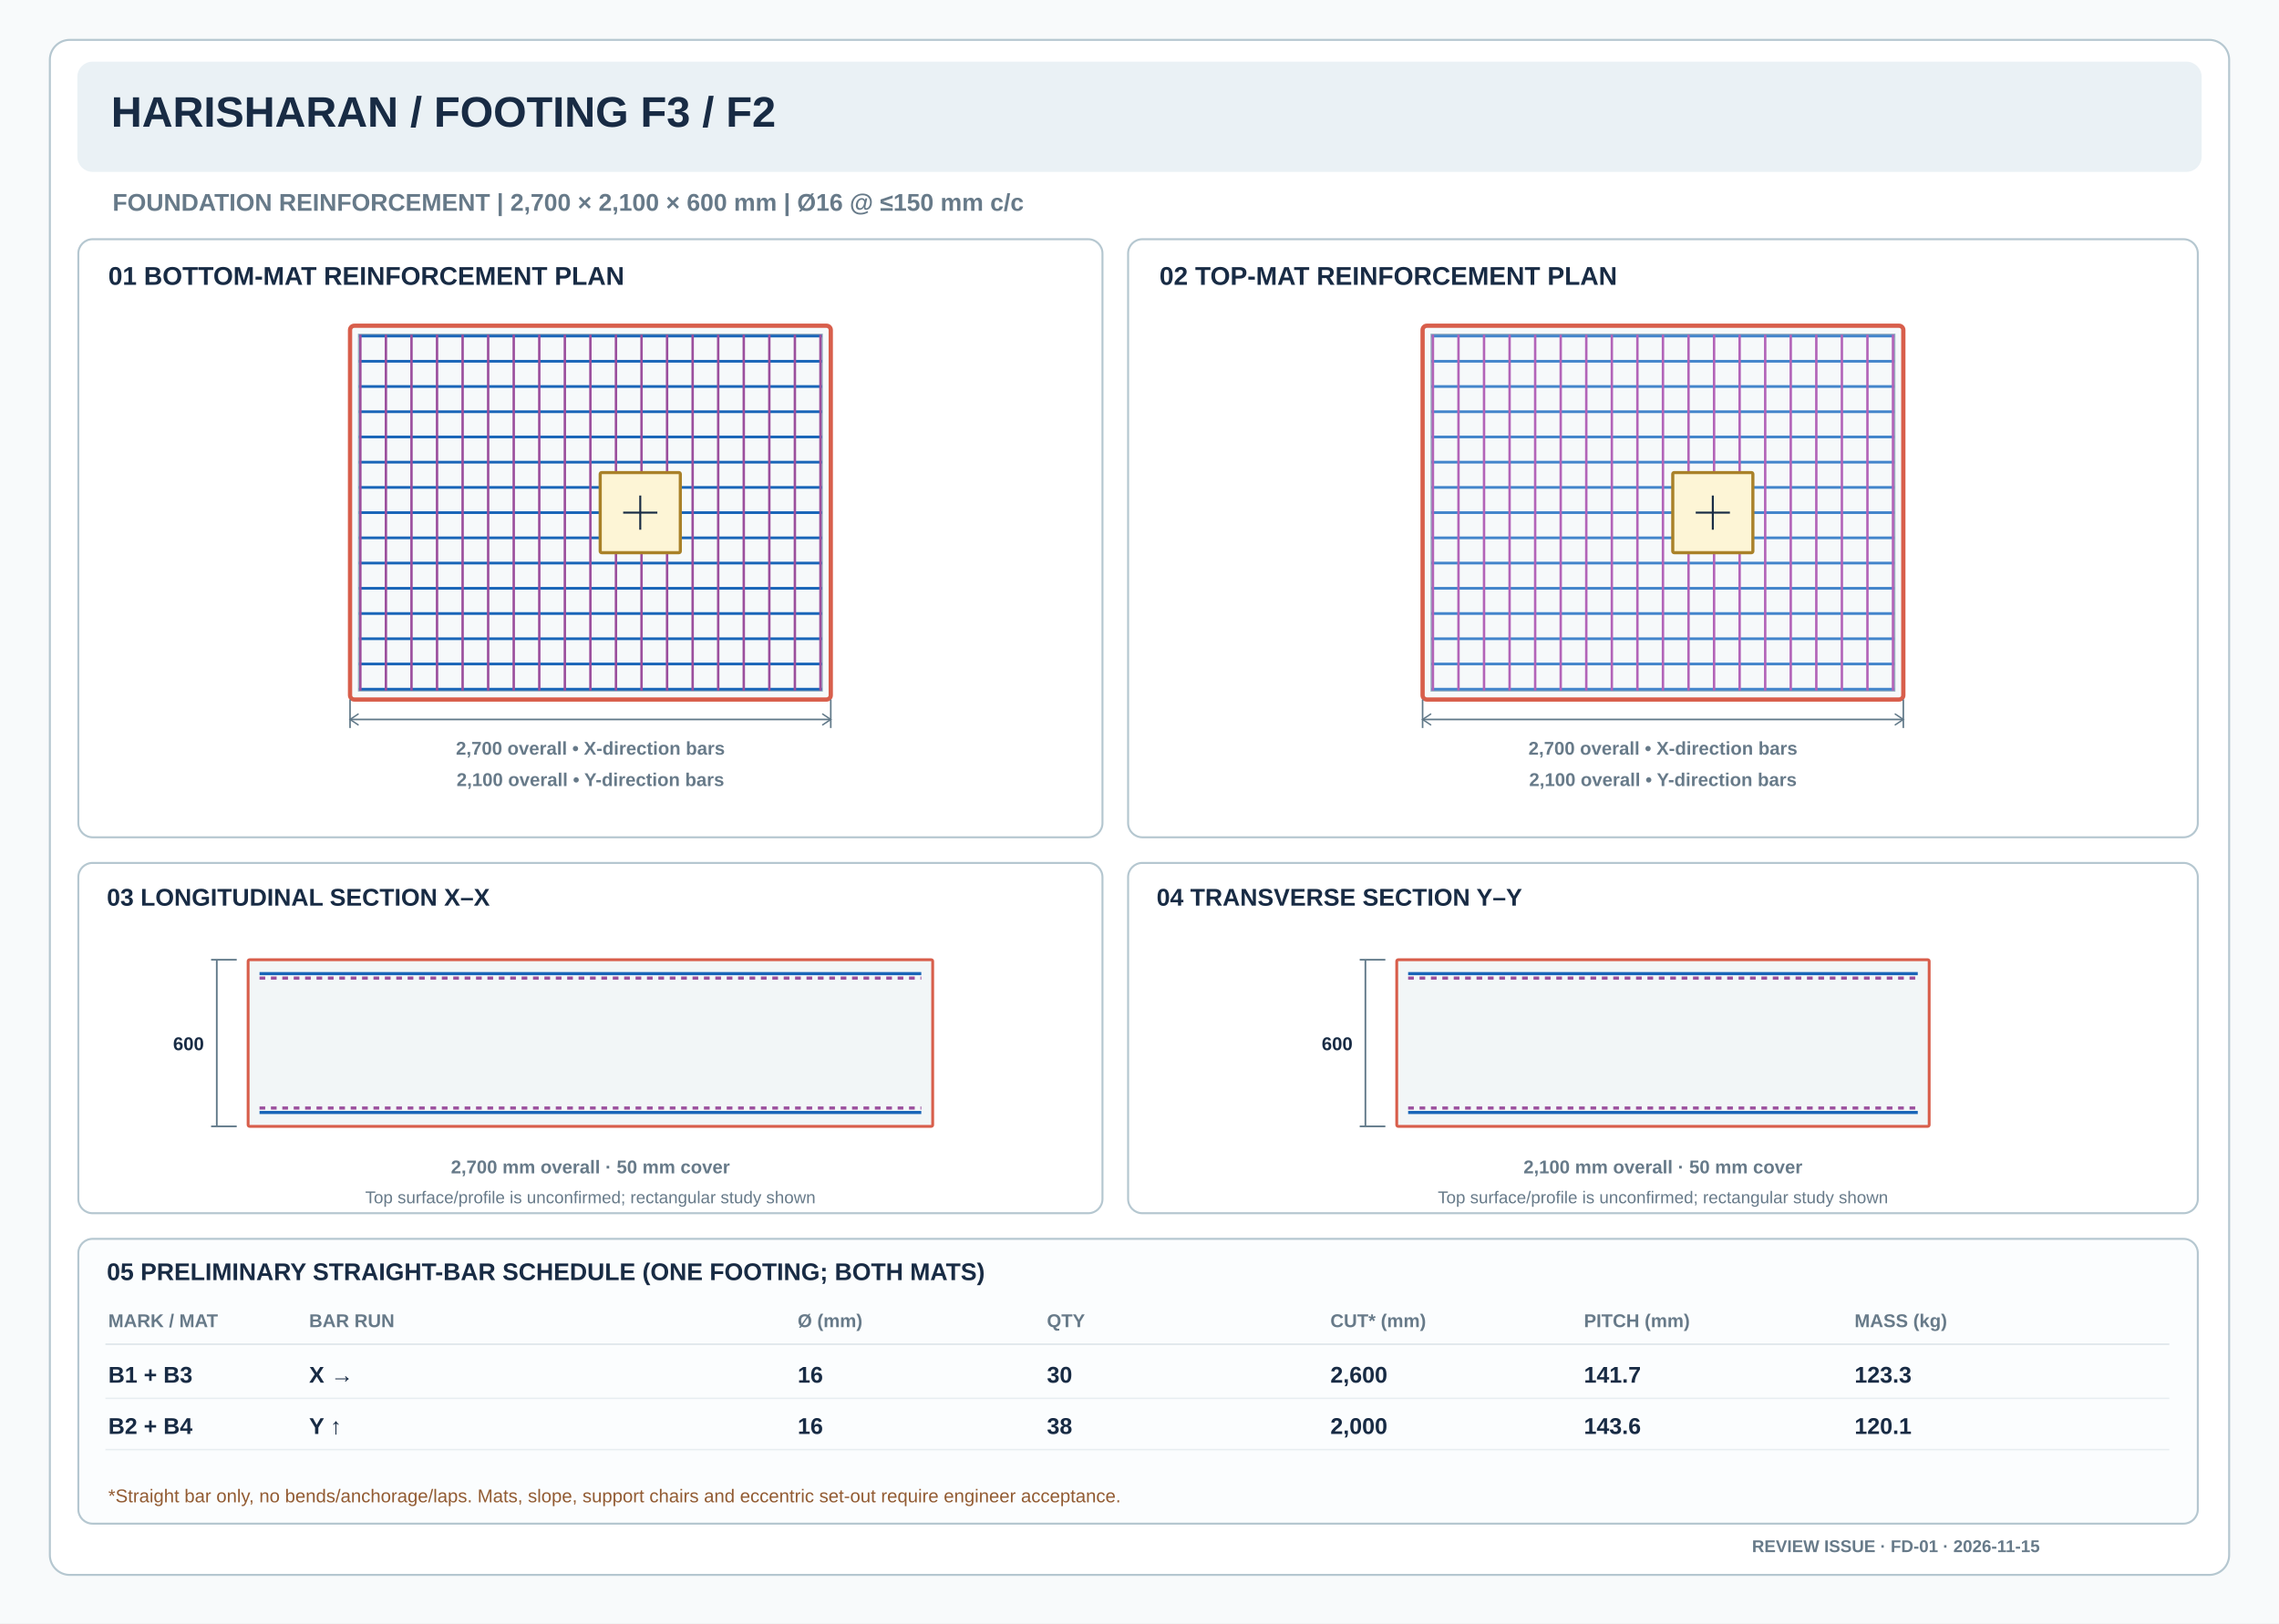
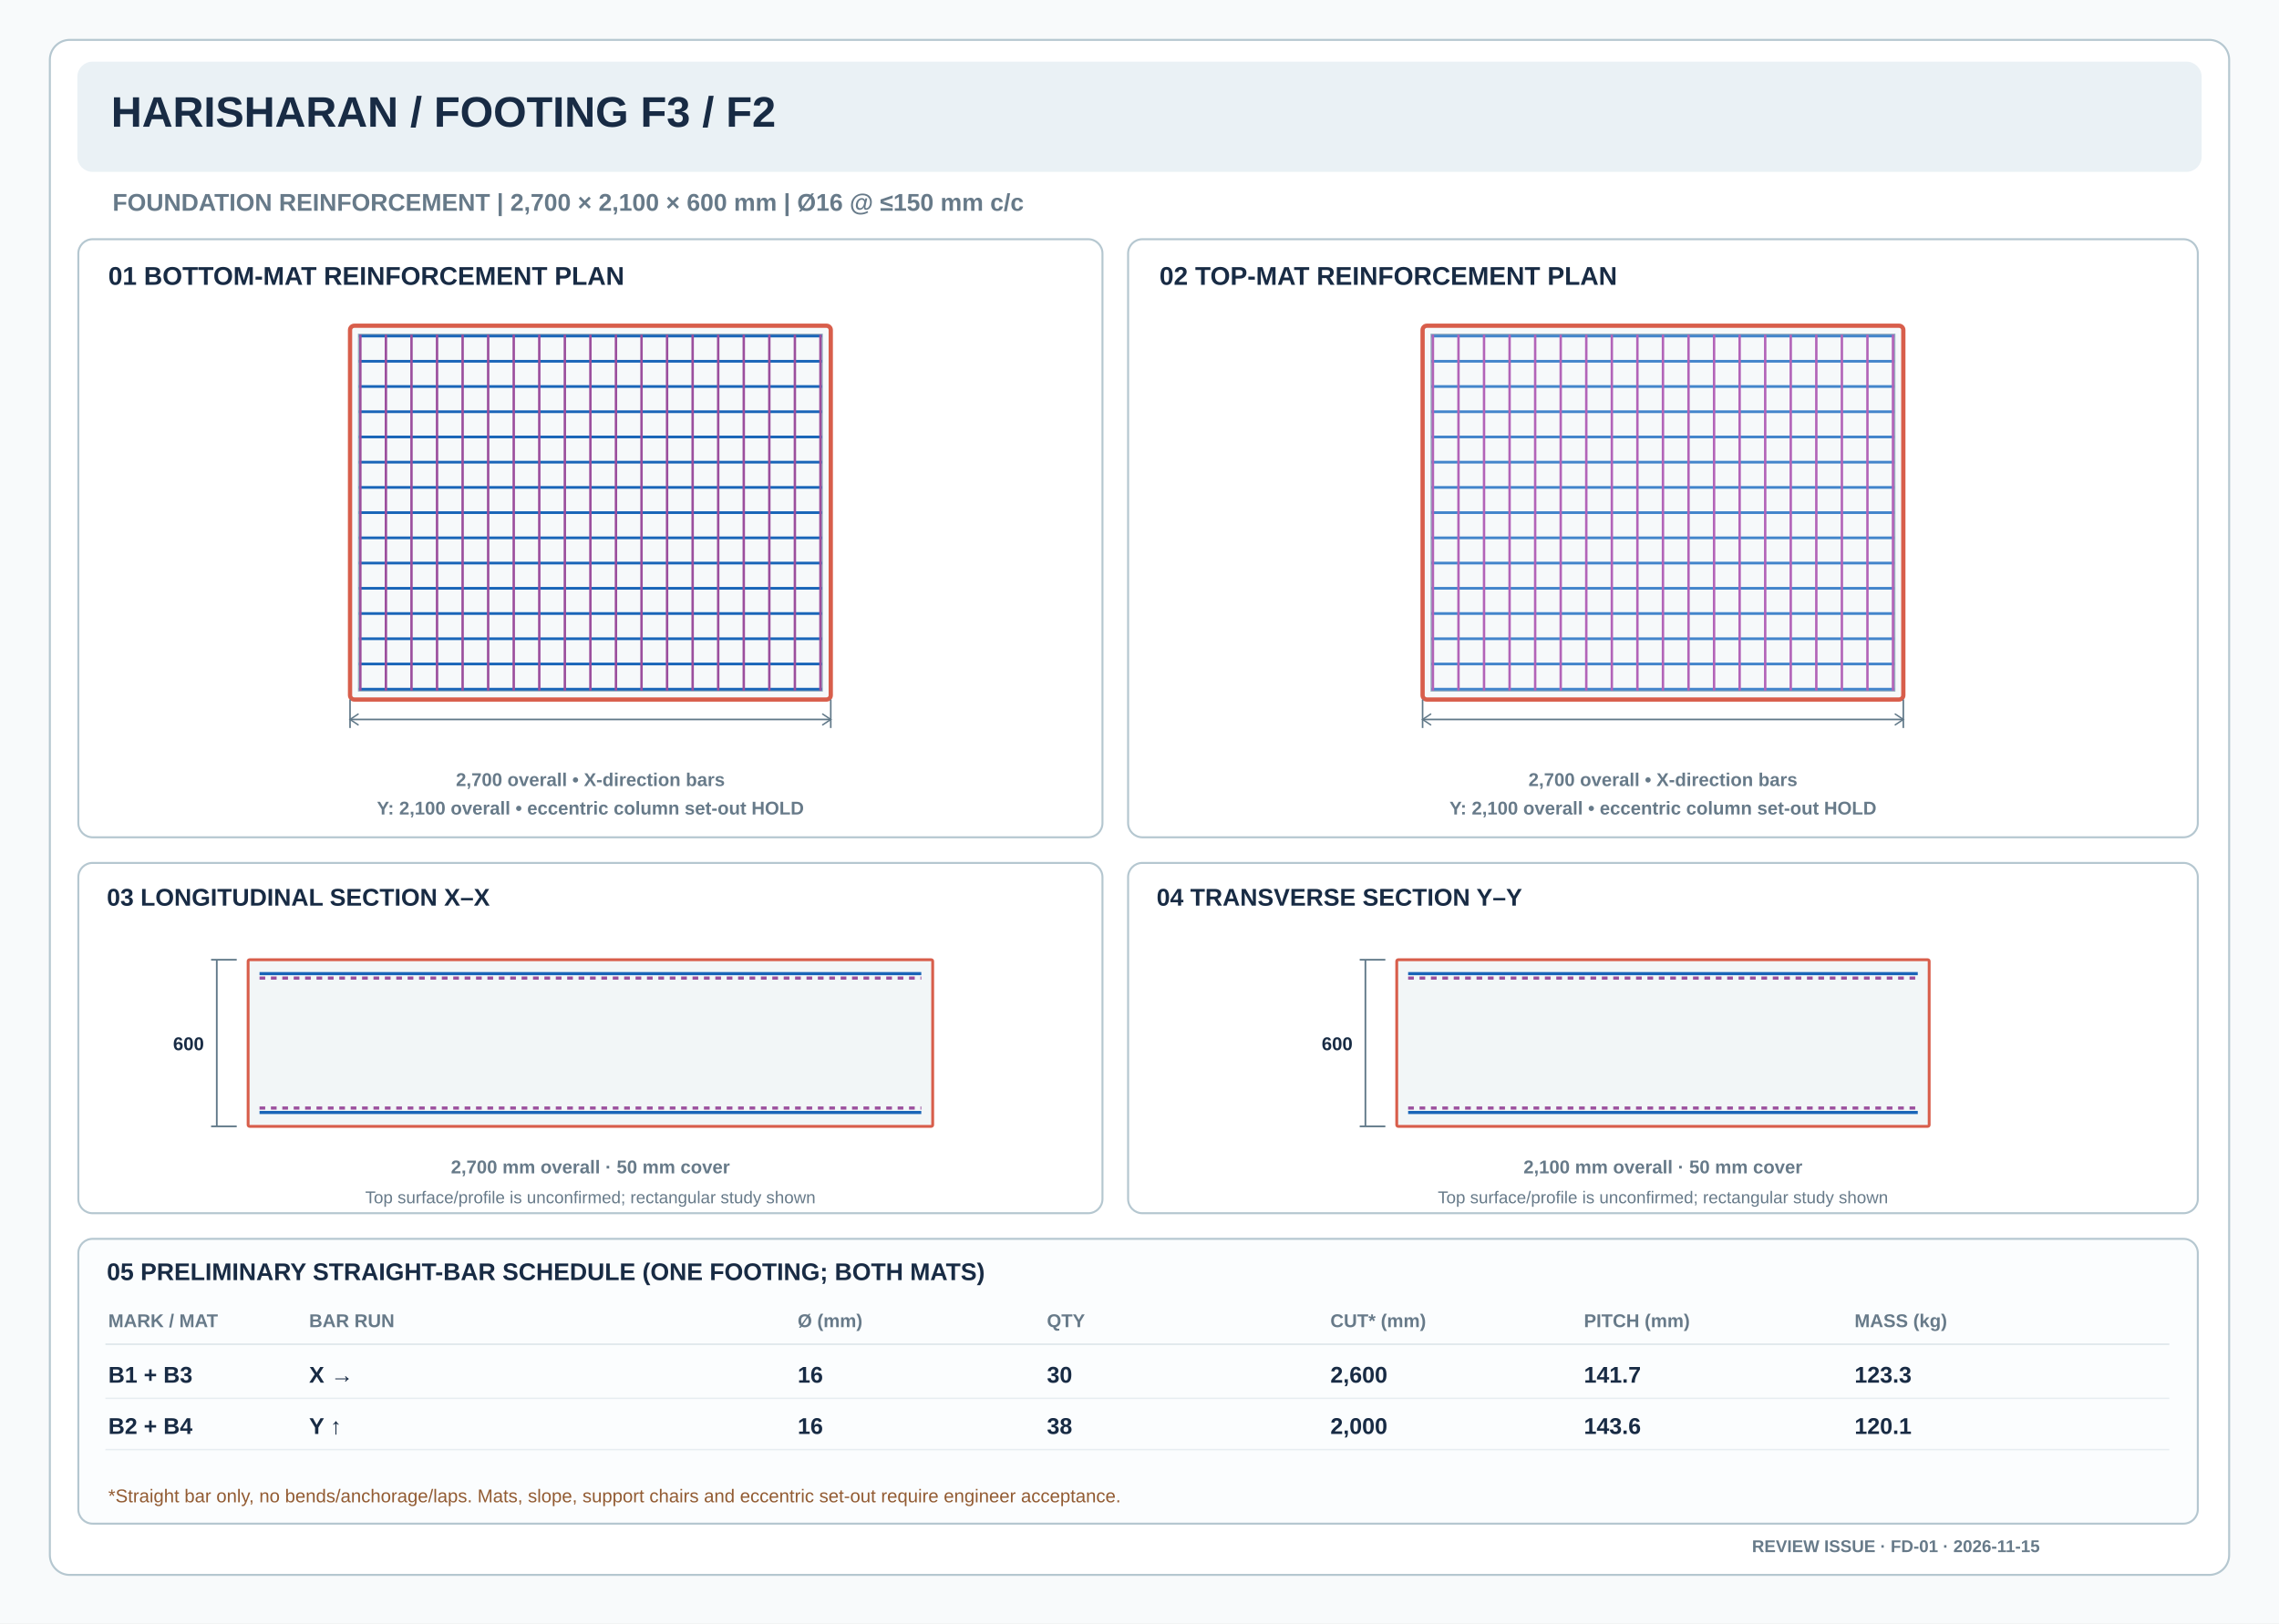
<svg xmlns="http://www.w3.org/2000/svg" width="1600" height="1140" viewBox="0 0 1600 1140" role="img">
  <rect width="1600" height="1140" fill="#f8fafb" />
  <rect x="35" y="28" width="1530" height="1078" rx="14" fill="white" stroke="#b5c7d0" stroke-width="1.4" />
  <rect x="55" y="44" width="1490" height="76" rx="10" fill="#eaf1f5" stroke="#eaf1f5" stroke-width="1.4" />
  <text x="78" y="89" font-family="Arial,Helvetica,sans-serif" font-size="30" font-weight="700" fill="#182b44" text-anchor="start">HARISHARAN  /  FOOTING F3  /  F2</text>
  <text x="79" y="148" font-family="Arial,Helvetica,sans-serif" font-size="17" font-weight="600" fill="#677a89" text-anchor="start">FOUNDATION REINFORCEMENT   |   2,700 × 2,100 × 600 mm   |   Ø16 @ ≤150 mm c/c</text>
  <rect x="55" y="168" width="719" height="420" rx="10" fill="white" stroke="#b5c7d0" stroke-width="1.4" />
  <rect x="792" y="168" width="751" height="420" rx="10" fill="white" stroke="#b5c7d0" stroke-width="1.4" />
  <text x="76" y="200" font-family="Arial,Helvetica,sans-serif" font-size="18" font-weight="700" fill="#182b44" text-anchor="start">01  BOTTOM-MAT REINFORCEMENT PLAN</text>
  <text x="814" y="200" font-family="Arial,Helvetica,sans-serif" font-size="18" font-weight="700" fill="#182b44" text-anchor="start">02  TOP-MAT REINFORCEMENT PLAN</text>
  <rect x="245.75" y="228.75" width="337.5" height="262.5" rx="3" fill="#f6f9fa" stroke="#d85e4b" stroke-width="3" />
  <rect x="252.0" y="235.0" width="325.0" height="250.0" rx="0" fill="none" stroke="#9ab1c0" stroke-width="1.4" />
  <line x1="252.0" y1="236.0" x2="577.0" y2="236.0" stroke="#1965b8" stroke-width="1.9" />
  <line x1="252.0" y1="253.71" x2="577.0" y2="253.71" stroke="#1965b8" stroke-width="1.9" />
  <line x1="252.0" y1="271.43" x2="577.0" y2="271.43" stroke="#1965b8" stroke-width="1.9" />
  <line x1="252.0" y1="289.14" x2="577.0" y2="289.14" stroke="#1965b8" stroke-width="1.9" />
  <line x1="252.0" y1="306.86" x2="577.0" y2="306.86" stroke="#1965b8" stroke-width="1.9" />
  <line x1="252.0" y1="324.57" x2="577.0" y2="324.57" stroke="#1965b8" stroke-width="1.9" />
  <line x1="252.0" y1="342.29" x2="577.0" y2="342.29" stroke="#1965b8" stroke-width="1.9" />
  <line x1="252.0" y1="360.0" x2="577.0" y2="360.0" stroke="#1965b8" stroke-width="1.9" />
  <line x1="252.0" y1="377.71" x2="577.0" y2="377.71" stroke="#1965b8" stroke-width="1.9" />
  <line x1="252.0" y1="395.43" x2="577.0" y2="395.43" stroke="#1965b8" stroke-width="1.9" />
  <line x1="252.0" y1="413.14" x2="577.0" y2="413.14" stroke="#1965b8" stroke-width="1.9" />
  <line x1="252.0" y1="430.86" x2="577.0" y2="430.86" stroke="#1965b8" stroke-width="1.9" />
  <line x1="252.0" y1="448.57" x2="577.0" y2="448.57" stroke="#1965b8" stroke-width="1.9" />
  <line x1="252.0" y1="466.29" x2="577.0" y2="466.29" stroke="#1965b8" stroke-width="1.9" />
  <line x1="252.0" y1="484.0" x2="577.0" y2="484.0" stroke="#1965b8" stroke-width="1.9" />
  <line x1="253.0" y1="235.0" x2="253.0" y2="485.0" stroke="#9b4f9d" stroke-width="1.7" />
  <line x1="270.94" y1="235.0" x2="270.94" y2="485.0" stroke="#9b4f9d" stroke-width="1.7" />
  <line x1="288.89" y1="235.0" x2="288.89" y2="485.0" stroke="#9b4f9d" stroke-width="1.7" />
  <line x1="306.83" y1="235.0" x2="306.83" y2="485.0" stroke="#9b4f9d" stroke-width="1.7" />
  <line x1="324.78" y1="235.0" x2="324.78" y2="485.0" stroke="#9b4f9d" stroke-width="1.7" />
  <line x1="342.72" y1="235.0" x2="342.72" y2="485.0" stroke="#9b4f9d" stroke-width="1.7" />
  <line x1="360.67" y1="235.0" x2="360.67" y2="485.0" stroke="#9b4f9d" stroke-width="1.7" />
  <line x1="378.61" y1="235.0" x2="378.61" y2="485.0" stroke="#9b4f9d" stroke-width="1.7" />
  <line x1="396.56" y1="235.0" x2="396.56" y2="485.0" stroke="#9b4f9d" stroke-width="1.7" />
  <line x1="414.5" y1="235.0" x2="414.5" y2="485.0" stroke="#9b4f9d" stroke-width="1.7" />
  <line x1="432.44" y1="235.0" x2="432.44" y2="485.0" stroke="#9b4f9d" stroke-width="1.7" />
  <line x1="450.39" y1="235.0" x2="450.39" y2="485.0" stroke="#9b4f9d" stroke-width="1.7" />
  <line x1="468.33" y1="235.0" x2="468.33" y2="485.0" stroke="#9b4f9d" stroke-width="1.7" />
  <line x1="486.28" y1="235.0" x2="486.28" y2="485.0" stroke="#9b4f9d" stroke-width="1.7" />
  <line x1="504.22" y1="235.0" x2="504.22" y2="485.0" stroke="#9b4f9d" stroke-width="1.7" />
  <line x1="522.17" y1="235.0" x2="522.17" y2="485.0" stroke="#9b4f9d" stroke-width="1.7" />
  <line x1="540.11" y1="235.0" x2="540.11" y2="485.0" stroke="#9b4f9d" stroke-width="1.7" />
  <line x1="558.06" y1="235.0" x2="558.06" y2="485.0" stroke="#9b4f9d" stroke-width="1.7" />
  <line x1="576.0" y1="235.0" x2="576.0" y2="485.0" stroke="#9b4f9d" stroke-width="1.7" />
-   <rect x="421.38" y="331.88" width="56.25" height="56.25" rx="1" fill="#fdf5d6" stroke="#a98129" stroke-width="2.2" />
-   <line x1="437.5" y1="360" x2="461.5" y2="360" stroke="#182b44" stroke-width="1.4" />
-   <line x1="449.5" y1="348" x2="449.5" y2="372" stroke="#182b44" stroke-width="1.4" />
  <line x1="245.75" y1="491.25" x2="245.75" y2="511.25" stroke="#607888" stroke-width="1.1" />
  <line x1="583.25" y1="491.25" x2="583.25" y2="511.25" stroke="#607888" stroke-width="1.1" />
  <line x1="245.75" y1="505.25" x2="583.25" y2="505.25" stroke="#607888" stroke-width="1.15" />
  <path d="M251.75 501.25 L245.75 505.25 L251.75 509.25 M577.25 501.25 L583.25 505.25 L577.25 509.25" stroke="#607888" fill="none" />
-   <text x="414.5" y="530" font-family="Arial,Helvetica,sans-serif" font-size="13" font-weight="600" fill="#677a89" text-anchor="middle">2,700 overall  •  X-direction bars</text>
-   <text x="414.5" y="552" font-family="Arial,Helvetica,sans-serif" font-size="13" font-weight="600" fill="#677a89" text-anchor="middle">2,100 overall  •  Y-direction bars</text>
+   <text x="414.5" y="552" font-family="Arial,Helvetica,sans-serif" font-size="13" font-weight="600" fill="#677a89" text-anchor="middle">2,700 overall  •  X-direction bars</text>
+   <text x="414.5" y="572" font-family="Arial,Helvetica,sans-serif" font-size="13" font-weight="600" fill="#677a89" text-anchor="middle">Y: 2,100 overall  •  eccentric column set-out HOLD</text>
  <rect x="998.75" y="228.75" width="337.5" height="262.5" rx="3" fill="#f6f9fa" stroke="#d85e4b" stroke-width="3" />
  <rect x="1005.0" y="235.0" width="325.0" height="250.0" rx="0" fill="none" stroke="#9ab1c0" stroke-width="1.4" />
  <line x1="1005.0" y1="236.0" x2="1330.0" y2="236.0" stroke="#4385cb" stroke-width="1.9" />
  <line x1="1005.0" y1="253.71" x2="1330.0" y2="253.71" stroke="#4385cb" stroke-width="1.9" />
  <line x1="1005.0" y1="271.43" x2="1330.0" y2="271.43" stroke="#4385cb" stroke-width="1.9" />
  <line x1="1005.0" y1="289.14" x2="1330.0" y2="289.14" stroke="#4385cb" stroke-width="1.9" />
  <line x1="1005.0" y1="306.86" x2="1330.0" y2="306.86" stroke="#4385cb" stroke-width="1.9" />
  <line x1="1005.0" y1="324.57" x2="1330.0" y2="324.57" stroke="#4385cb" stroke-width="1.9" />
  <line x1="1005.0" y1="342.29" x2="1330.0" y2="342.29" stroke="#4385cb" stroke-width="1.9" />
  <line x1="1005.0" y1="360.0" x2="1330.0" y2="360.0" stroke="#4385cb" stroke-width="1.9" />
  <line x1="1005.0" y1="377.71" x2="1330.0" y2="377.71" stroke="#4385cb" stroke-width="1.9" />
  <line x1="1005.0" y1="395.43" x2="1330.0" y2="395.43" stroke="#4385cb" stroke-width="1.9" />
  <line x1="1005.0" y1="413.14" x2="1330.0" y2="413.14" stroke="#4385cb" stroke-width="1.9" />
  <line x1="1005.0" y1="430.86" x2="1330.0" y2="430.86" stroke="#4385cb" stroke-width="1.9" />
  <line x1="1005.0" y1="448.57" x2="1330.0" y2="448.57" stroke="#4385cb" stroke-width="1.9" />
  <line x1="1005.0" y1="466.29" x2="1330.0" y2="466.29" stroke="#4385cb" stroke-width="1.9" />
  <line x1="1005.0" y1="484.0" x2="1330.0" y2="484.0" stroke="#4385cb" stroke-width="1.9" />
  <line x1="1006.0" y1="235.0" x2="1006.0" y2="485.0" stroke="#b264b8" stroke-width="1.7" />
  <line x1="1023.94" y1="235.0" x2="1023.94" y2="485.0" stroke="#b264b8" stroke-width="1.7" />
  <line x1="1041.89" y1="235.0" x2="1041.89" y2="485.0" stroke="#b264b8" stroke-width="1.7" />
  <line x1="1059.83" y1="235.0" x2="1059.83" y2="485.0" stroke="#b264b8" stroke-width="1.7" />
  <line x1="1077.78" y1="235.0" x2="1077.78" y2="485.0" stroke="#b264b8" stroke-width="1.7" />
  <line x1="1095.72" y1="235.0" x2="1095.72" y2="485.0" stroke="#b264b8" stroke-width="1.7" />
  <line x1="1113.67" y1="235.0" x2="1113.67" y2="485.0" stroke="#b264b8" stroke-width="1.7" />
  <line x1="1131.61" y1="235.0" x2="1131.61" y2="485.0" stroke="#b264b8" stroke-width="1.7" />
  <line x1="1149.56" y1="235.0" x2="1149.56" y2="485.0" stroke="#b264b8" stroke-width="1.7" />
  <line x1="1167.5" y1="235.0" x2="1167.5" y2="485.0" stroke="#b264b8" stroke-width="1.7" />
  <line x1="1185.44" y1="235.0" x2="1185.44" y2="485.0" stroke="#b264b8" stroke-width="1.7" />
  <line x1="1203.39" y1="235.0" x2="1203.39" y2="485.0" stroke="#b264b8" stroke-width="1.7" />
  <line x1="1221.33" y1="235.0" x2="1221.33" y2="485.0" stroke="#b264b8" stroke-width="1.7" />
  <line x1="1239.28" y1="235.0" x2="1239.28" y2="485.0" stroke="#b264b8" stroke-width="1.7" />
  <line x1="1257.22" y1="235.0" x2="1257.22" y2="485.0" stroke="#b264b8" stroke-width="1.7" />
  <line x1="1275.17" y1="235.0" x2="1275.17" y2="485.0" stroke="#b264b8" stroke-width="1.7" />
  <line x1="1293.11" y1="235.0" x2="1293.11" y2="485.0" stroke="#b264b8" stroke-width="1.7" />
  <line x1="1311.06" y1="235.0" x2="1311.06" y2="485.0" stroke="#b264b8" stroke-width="1.7" />
  <line x1="1329.0" y1="235.0" x2="1329.0" y2="485.0" stroke="#b264b8" stroke-width="1.7" />
-   <rect x="1174.38" y="331.88" width="56.25" height="56.25" rx="1" fill="#fdf5d6" stroke="#a98129" stroke-width="2.2" />
-   <line x1="1190.5" y1="360" x2="1214.5" y2="360" stroke="#182b44" stroke-width="1.4" />
-   <line x1="1202.5" y1="348" x2="1202.5" y2="372" stroke="#182b44" stroke-width="1.4" />
  <line x1="998.75" y1="491.25" x2="998.75" y2="511.25" stroke="#607888" stroke-width="1.1" />
  <line x1="1336.25" y1="491.25" x2="1336.25" y2="511.25" stroke="#607888" stroke-width="1.1" />
  <line x1="998.75" y1="505.25" x2="1336.25" y2="505.25" stroke="#607888" stroke-width="1.15" />
  <path d="M1004.75 501.25 L998.75 505.25 L1004.75 509.25 M1330.25 501.25 L1336.25 505.25 L1330.25 509.25" stroke="#607888" fill="none" />
-   <text x="1167.5" y="530" font-family="Arial,Helvetica,sans-serif" font-size="13" font-weight="600" fill="#677a89" text-anchor="middle">2,700 overall  •  X-direction bars</text>
-   <text x="1167.5" y="552" font-family="Arial,Helvetica,sans-serif" font-size="13" font-weight="600" fill="#677a89" text-anchor="middle">2,100 overall  •  Y-direction bars</text>
+   <text x="1167.5" y="552" font-family="Arial,Helvetica,sans-serif" font-size="13" font-weight="600" fill="#677a89" text-anchor="middle">2,700 overall  •  X-direction bars</text>
+   <text x="1167.5" y="572" font-family="Arial,Helvetica,sans-serif" font-size="13" font-weight="600" fill="#677a89" text-anchor="middle">Y: 2,100 overall  •  eccentric column set-out HOLD</text>
  <rect x="55" y="606" width="719" height="246" rx="10" fill="#ffffff" stroke="#b5c7d0" stroke-width="1.4" />
  <rect x="792" y="606" width="751" height="246" rx="10" fill="#ffffff" stroke="#b5c7d0" stroke-width="1.4" />
  <text x="75" y="636" font-family="Arial,Helvetica,sans-serif" font-size="17" font-weight="700" fill="#182b44" text-anchor="start">03  LONGITUDINAL SECTION  X–X</text>
  <text x="812" y="636" font-family="Arial,Helvetica,sans-serif" font-size="17" font-weight="700" fill="#182b44" text-anchor="start">04  TRANSVERSE SECTION  Y–Y</text>
  <rect x="174.2" y="674" width="480.6" height="117.0" rx="1" fill="#f2f6f7" stroke="#d85e4b" stroke-width="2" />
  <line x1="182.2" y1="683.75" x2="646.8" y2="683.75" stroke="#1965b8" stroke-width="2.2" />
  <line x1="182.2" y1="686.87" x2="646.8" y2="686.87" stroke="#9b4f9d" stroke-width="2.2" stroke-dasharray="4 4" />
  <line x1="182.2" y1="778.13" x2="646.8" y2="778.13" stroke="#9b4f9d" stroke-width="2.2" stroke-dasharray="4 4" />
  <line x1="182.2" y1="781.25" x2="646.8" y2="781.25" stroke="#1965b8" stroke-width="2.2" />
  <line x1="152.2" y1="674" x2="152.2" y2="791.0" stroke="#607888" stroke-width="1.2" />
  <line x1="148.2" y1="674" x2="166.2" y2="674" stroke="#607888" stroke-width="1.2" />
  <line x1="148.2" y1="791.0" x2="166.2" y2="791.0" stroke="#607888" stroke-width="1.2" />
  <text x="143.2" y="737.5" font-family="Arial,Helvetica,sans-serif" font-size="13" font-weight="700" fill="#182b44" text-anchor="end">600</text>
  <text x="414.5" y="824" font-family="Arial,Helvetica,sans-serif" font-size="13" font-weight="600" fill="#677a89" text-anchor="middle">2,700 mm overall  ·  50 mm cover</text>
  <text x="414.5" y="845" font-family="Arial,Helvetica,sans-serif" font-size="12" font-weight="500" fill="#677a89" text-anchor="middle">Top surface/profile is unconfirmed; rectangular study shown</text>
  <rect x="980.6" y="674" width="373.8" height="117.0" rx="1" fill="#f2f6f7" stroke="#d85e4b" stroke-width="2" />
  <line x1="988.6" y1="683.75" x2="1346.4" y2="683.75" stroke="#1965b8" stroke-width="2.2" />
  <line x1="988.6" y1="686.87" x2="1346.4" y2="686.87" stroke="#9b4f9d" stroke-width="2.2" stroke-dasharray="4 4" />
  <line x1="988.6" y1="778.13" x2="1346.4" y2="778.13" stroke="#9b4f9d" stroke-width="2.2" stroke-dasharray="4 4" />
  <line x1="988.6" y1="781.25" x2="1346.4" y2="781.25" stroke="#1965b8" stroke-width="2.2" />
  <line x1="958.6" y1="674" x2="958.6" y2="791.0" stroke="#607888" stroke-width="1.2" />
  <line x1="954.6" y1="674" x2="972.6" y2="674" stroke="#607888" stroke-width="1.2" />
  <line x1="954.6" y1="791.0" x2="972.6" y2="791.0" stroke="#607888" stroke-width="1.2" />
  <text x="949.6" y="737.5" font-family="Arial,Helvetica,sans-serif" font-size="13" font-weight="700" fill="#182b44" text-anchor="end">600</text>
  <text x="1167.5" y="824" font-family="Arial,Helvetica,sans-serif" font-size="13" font-weight="600" fill="#677a89" text-anchor="middle">2,100 mm overall  ·  50 mm cover</text>
  <text x="1167.5" y="845" font-family="Arial,Helvetica,sans-serif" font-size="12" font-weight="500" fill="#677a89" text-anchor="middle">Top surface/profile is unconfirmed; rectangular study shown</text>
  <rect x="55" y="870" width="1488" height="200" rx="10" fill="#fbfdfe" stroke="#b5c7d0" stroke-width="1.4" />
  <text x="75" y="899" font-family="Arial,Helvetica,sans-serif" font-size="17" font-weight="700" fill="#182b44" text-anchor="start">05  PRELIMINARY STRAIGHT-BAR SCHEDULE  (ONE FOOTING; BOTH MATS)</text>
  <text x="76" y="932" font-family="Arial,Helvetica,sans-serif" font-size="13" font-weight="700" fill="#677a89" text-anchor="start">MARK / MAT</text>
  <text x="217" y="932" font-family="Arial,Helvetica,sans-serif" font-size="13" font-weight="700" fill="#677a89" text-anchor="start">BAR RUN</text>
  <text x="560" y="932" font-family="Arial,Helvetica,sans-serif" font-size="13" font-weight="700" fill="#677a89" text-anchor="start">Ø (mm)</text>
  <text x="735" y="932" font-family="Arial,Helvetica,sans-serif" font-size="13" font-weight="700" fill="#677a89" text-anchor="start">QTY</text>
  <text x="934" y="932" font-family="Arial,Helvetica,sans-serif" font-size="13" font-weight="700" fill="#677a89" text-anchor="start">CUT* (mm)</text>
  <text x="1112" y="932" font-family="Arial,Helvetica,sans-serif" font-size="13" font-weight="700" fill="#677a89" text-anchor="start">PITCH (mm)</text>
  <text x="1302" y="932" font-family="Arial,Helvetica,sans-serif" font-size="13" font-weight="700" fill="#677a89" text-anchor="start">MASS (kg)</text>
  <line x1="74" y1="944" x2="1523" y2="944" stroke="#dbe3e8" stroke-width="1" />
  <text x="76" y="971" font-family="Arial,Helvetica,sans-serif" font-size="16" font-weight="600" fill="#182b44" text-anchor="start">B1 + B3</text>
  <text x="217" y="971" font-family="Arial,Helvetica,sans-serif" font-size="16" font-weight="600" fill="#182b44" text-anchor="start">X →</text>
  <text x="560" y="971" font-family="Arial,Helvetica,sans-serif" font-size="16" font-weight="600" fill="#182b44" text-anchor="start">16</text>
  <text x="735" y="971" font-family="Arial,Helvetica,sans-serif" font-size="16" font-weight="600" fill="#182b44" text-anchor="start">30</text>
  <text x="934" y="971" font-family="Arial,Helvetica,sans-serif" font-size="16" font-weight="600" fill="#182b44" text-anchor="start">2,600</text>
  <text x="1112" y="971" font-family="Arial,Helvetica,sans-serif" font-size="16" font-weight="600" fill="#182b44" text-anchor="start">141.7</text>
  <text x="1302" y="971" font-family="Arial,Helvetica,sans-serif" font-size="16" font-weight="600" fill="#182b44" text-anchor="start">123.3</text>
  <line x1="74" y1="982" x2="1523" y2="982" stroke="#e7edf1" stroke-width="1" />
  <text x="76" y="1007" font-family="Arial,Helvetica,sans-serif" font-size="16" font-weight="600" fill="#182b44" text-anchor="start">B2 + B4</text>
  <text x="217" y="1007" font-family="Arial,Helvetica,sans-serif" font-size="16" font-weight="600" fill="#182b44" text-anchor="start">Y ↑</text>
  <text x="560" y="1007" font-family="Arial,Helvetica,sans-serif" font-size="16" font-weight="600" fill="#182b44" text-anchor="start">16</text>
  <text x="735" y="1007" font-family="Arial,Helvetica,sans-serif" font-size="16" font-weight="600" fill="#182b44" text-anchor="start">38</text>
  <text x="934" y="1007" font-family="Arial,Helvetica,sans-serif" font-size="16" font-weight="600" fill="#182b44" text-anchor="start">2,000</text>
  <text x="1112" y="1007" font-family="Arial,Helvetica,sans-serif" font-size="16" font-weight="600" fill="#182b44" text-anchor="start">143.6</text>
  <text x="1302" y="1007" font-family="Arial,Helvetica,sans-serif" font-size="16" font-weight="600" fill="#182b44" text-anchor="start">120.1</text>
  <line x1="74" y1="1018" x2="1523" y2="1018" stroke="#e7edf1" stroke-width="1" />
  <text x="76" y="1055" font-family="Arial,Helvetica,sans-serif" font-size="13" font-weight="500" fill="#925b32" text-anchor="start">*Straight bar only, no bends/anchorage/laps. Mats, slope, support chairs and eccentric set-out require engineer acceptance.</text>
  <text x="1230" y="1090" font-family="Arial,Helvetica,sans-serif" font-size="12" font-weight="600" fill="#677a89" text-anchor="start">REVIEW ISSUE  ·  FD-01  ·  2026-11-15</text>
</svg>
